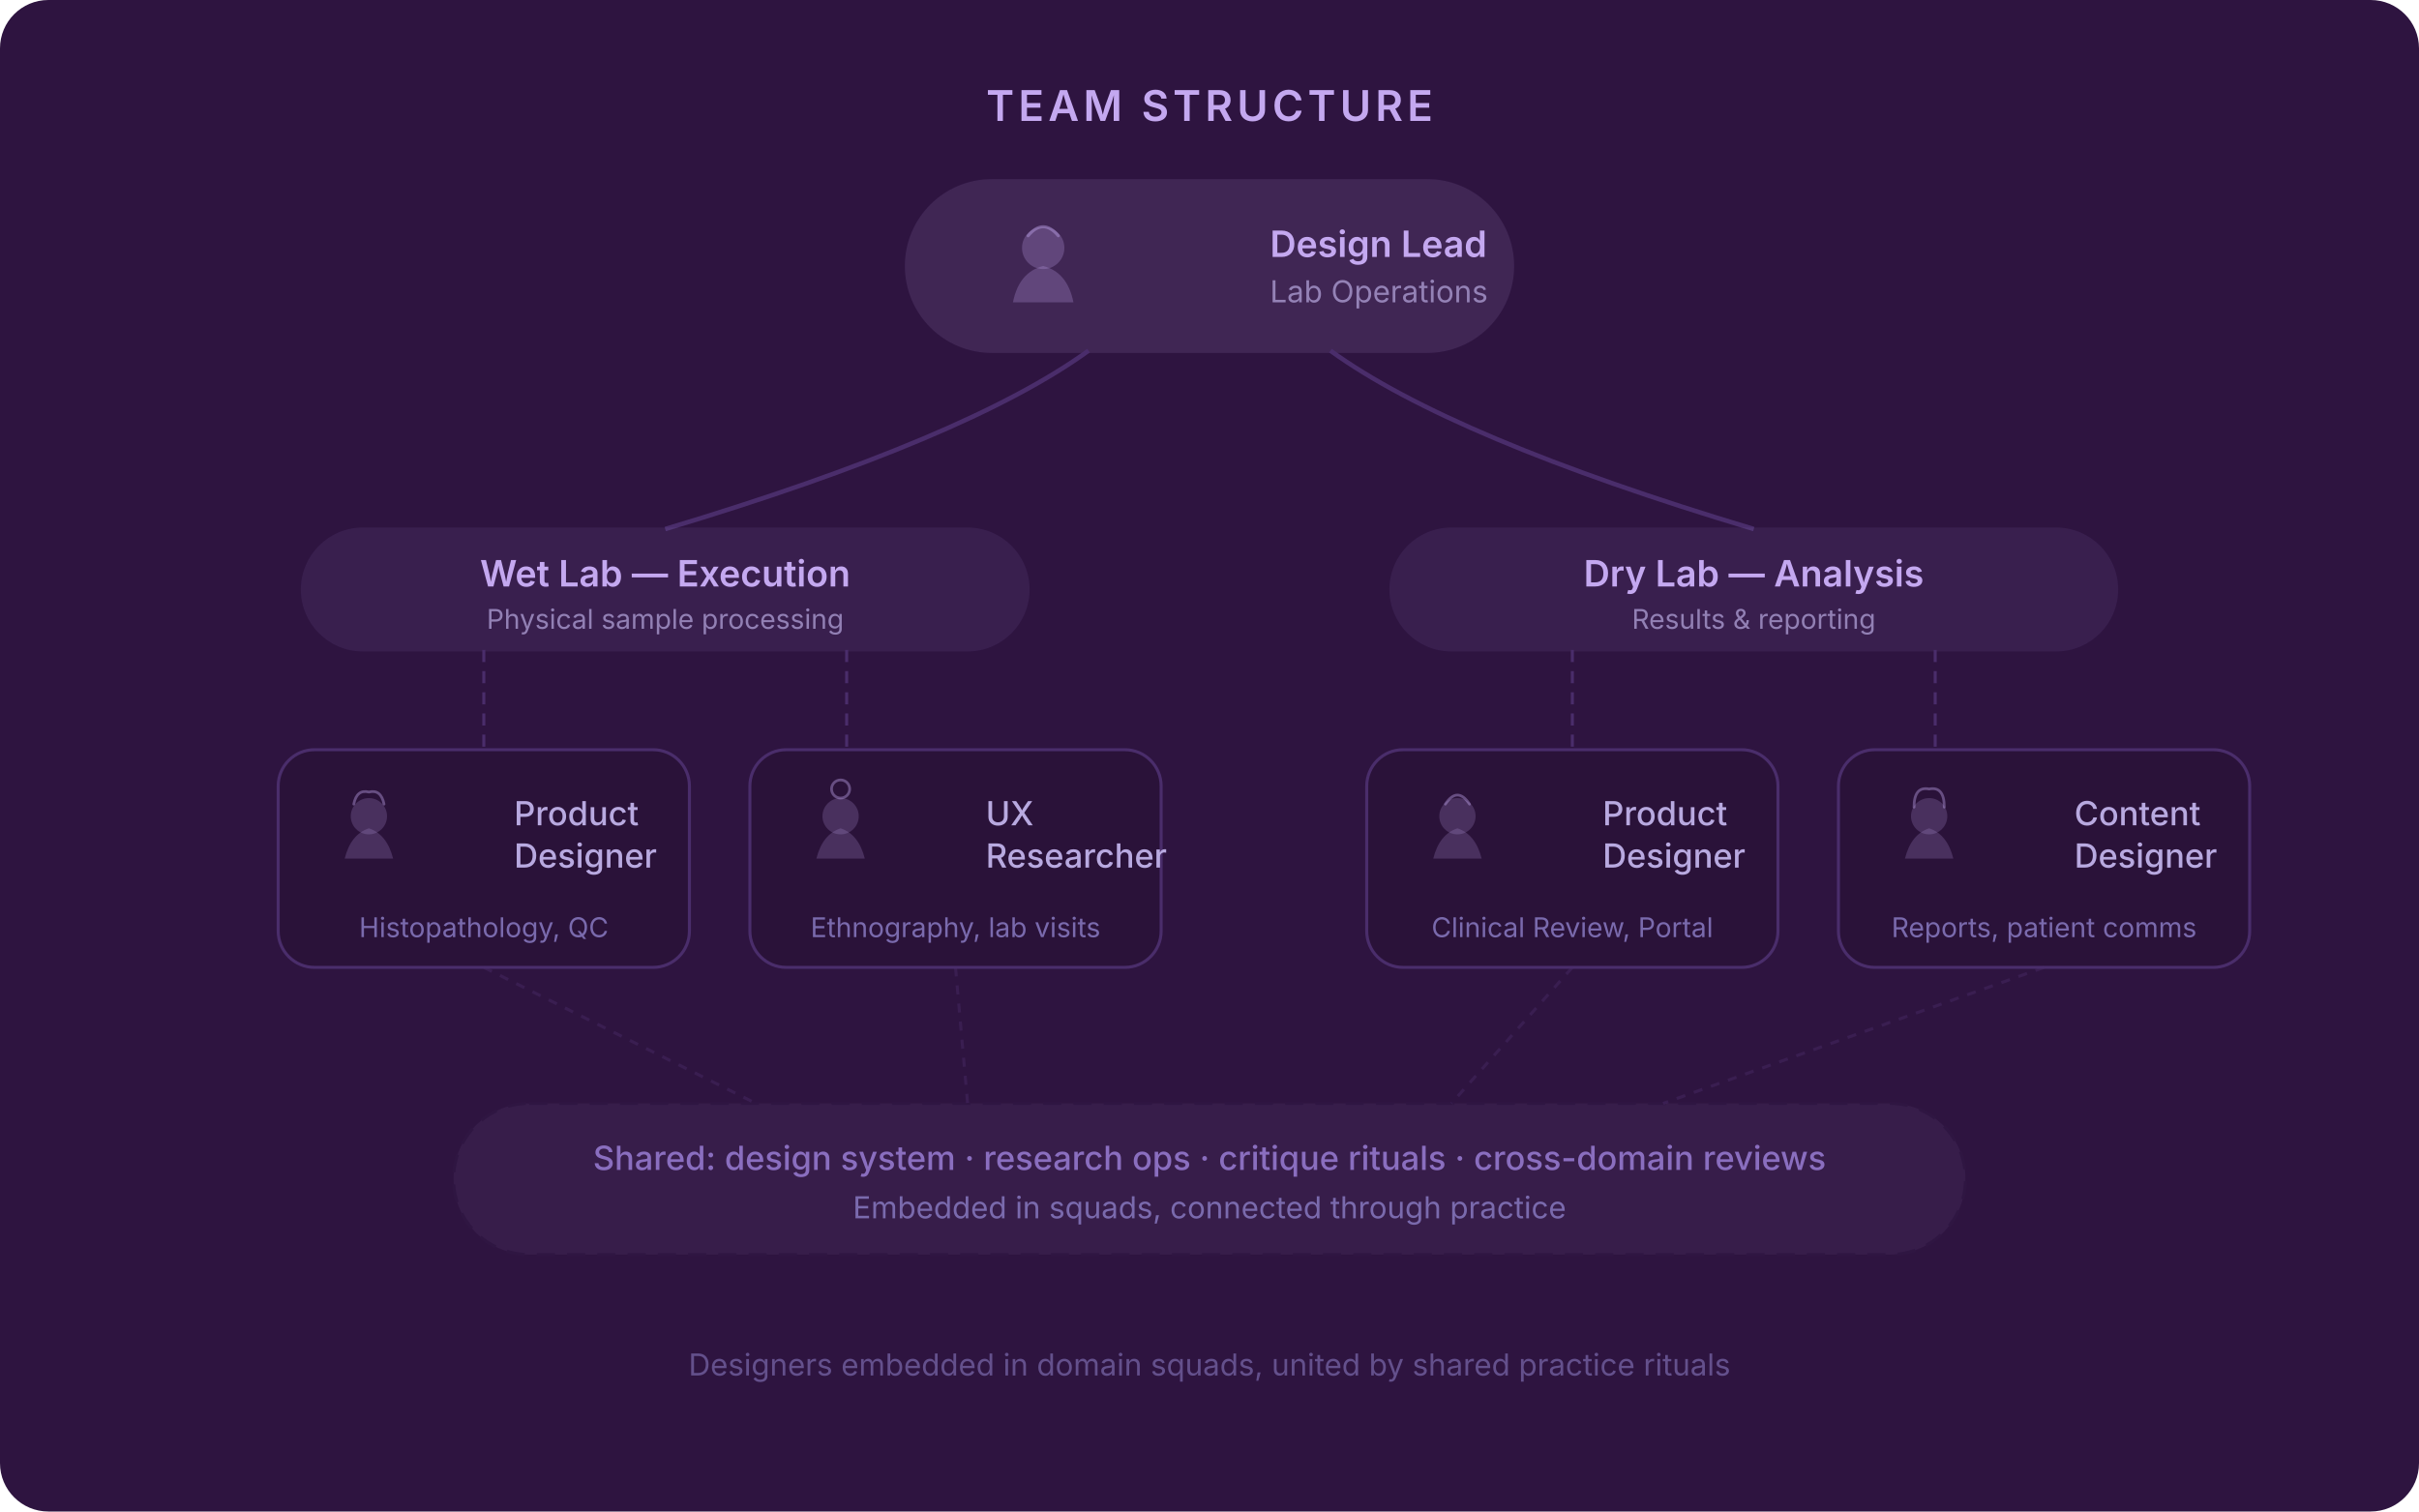
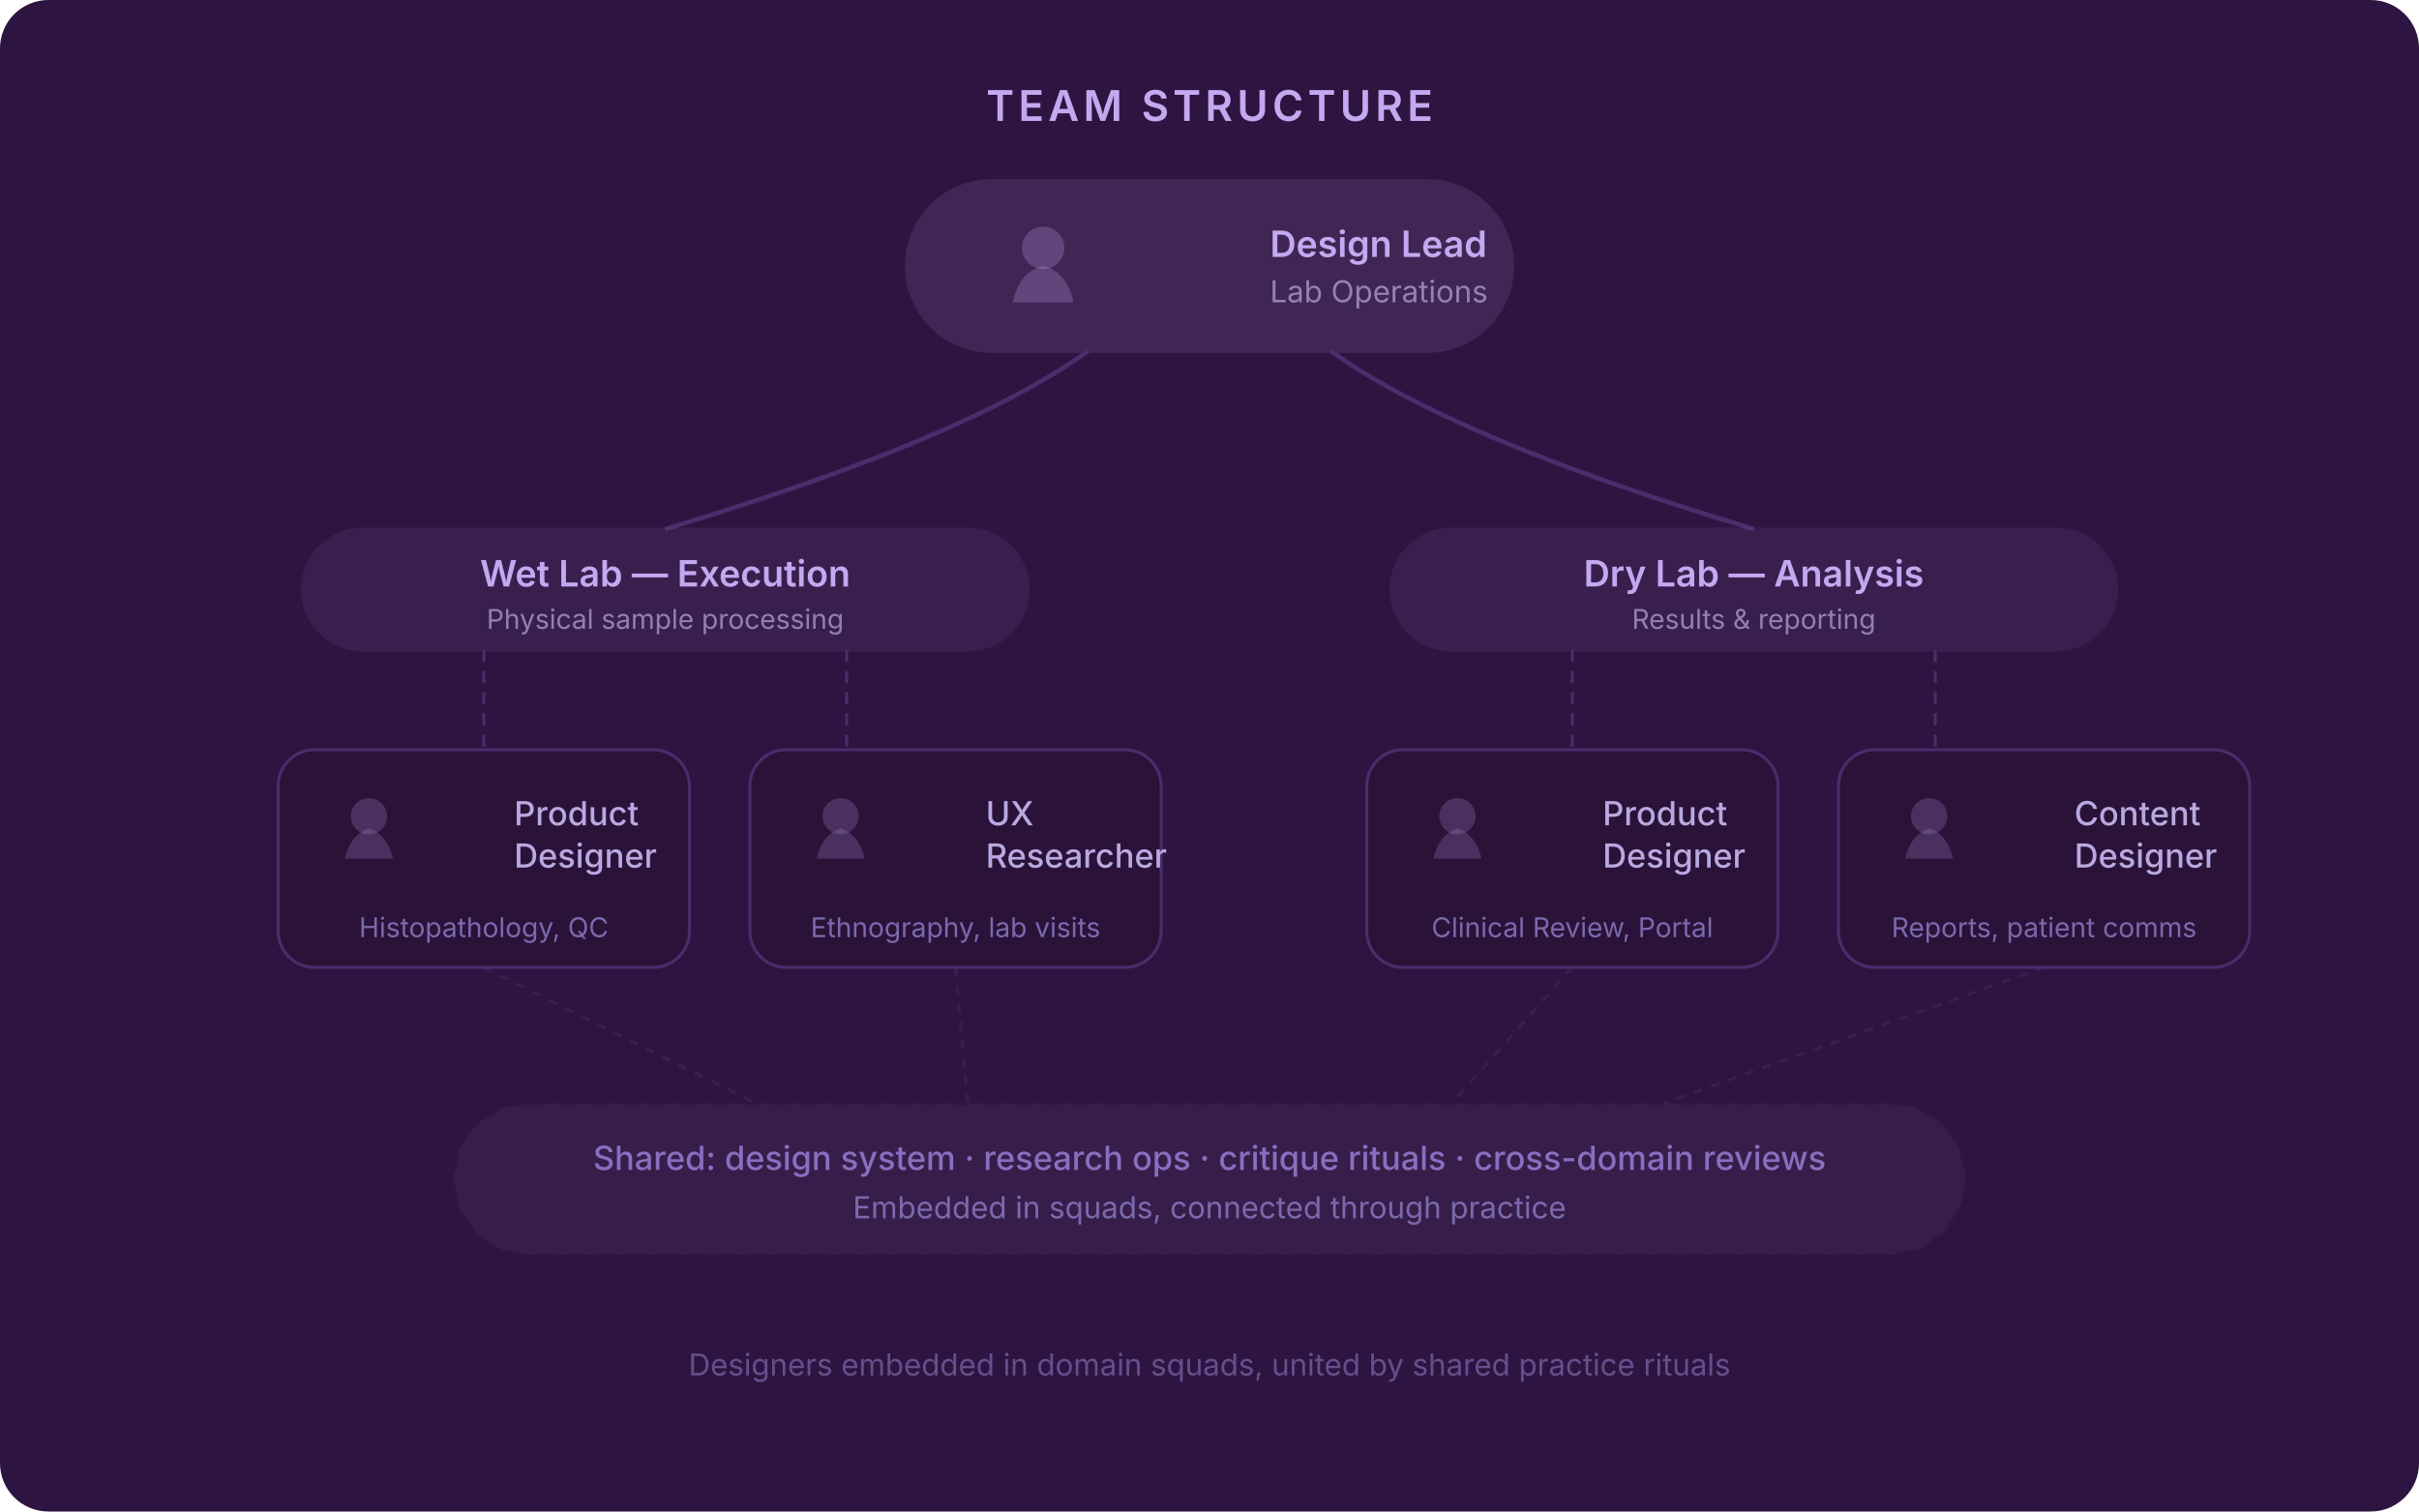
<svg xmlns="http://www.w3.org/2000/svg" viewBox="0 0 800 500" font-family="Inter, system-ui, sans-serif">
  <rect width="800" height="500" fill="#2e1440" rx="16" />
  <text x="400" y="40" text-anchor="middle" fill="#c4a8f0" font-size="14" font-weight="600" letter-spacing="0.1em">TEAM STRUCTURE</text>
  <rect x="300" y="60" width="200" height="56" rx="28" fill="#c4a8f0" opacity="0.12" stroke="#c4a8f0" stroke-width="1.5" />
  <g transform="translate(345, 88)">
    <circle cx="0" cy="-6" r="7" fill="#c4a8f0" opacity="0.25" />
    <path d="M-10 12 Q-8 2 0 0 Q8 2 10 12" fill="#c4a8f0" opacity="0.25" />
-     <path d="M-5 -10 Q0 -16 5 -10" fill="none" stroke="#c4a8f0" stroke-width="1" stroke-linecap="round" opacity="0.4" />
  </g>
  <text x="420" y="85" fill="#c4a8f0" font-size="12" font-weight="600">Design Lead</text>
  <text x="420" y="100" fill="#b8a9e0" font-size="10" opacity="0.7">Lab Operations</text>
  <path d="M360 116 Q320 145 220 175" stroke="#4a2d6b" stroke-width="1.5" fill="none" />
  <path d="M440 116 Q480 145 580 175" stroke="#4a2d6b" stroke-width="1.5" fill="none" />
  <rect x="100" y="175" width="240" height="40" rx="20" fill="#8a6ebf" opacity="0.12" stroke="#8a6ebf" stroke-width="1" />
  <text x="220" y="194" text-anchor="middle" fill="#c4a8f0" font-size="12" font-weight="600">Wet Lab — Execution</text>
  <text x="220" y="208" text-anchor="middle" fill="#b8a9e0" font-size="9" opacity="0.7">Physical sample processing</text>
  <rect x="460" y="175" width="240" height="40" rx="20" fill="#8a6ebf" opacity="0.12" stroke="#8a6ebf" stroke-width="1" />
  <text x="580" y="194" text-anchor="middle" fill="#c4a8f0" font-size="12" font-weight="600">Dry Lab — Analysis</text>
  <text x="580" y="208" text-anchor="middle" fill="#b8a9e0" font-size="9" opacity="0.7">Results &amp; reporting</text>
  <line x1="160" y1="215" x2="160" y2="248" stroke="#4a2d6b" stroke-width="1" stroke-dasharray="4,3" />
  <line x1="280" y1="215" x2="280" y2="248" stroke="#4a2d6b" stroke-width="1" stroke-dasharray="4,3" />
  <line x1="520" y1="215" x2="520" y2="248" stroke="#4a2d6b" stroke-width="1" stroke-dasharray="4,3" />
  <line x1="640" y1="215" x2="640" y2="248" stroke="#4a2d6b" stroke-width="1" stroke-dasharray="4,3" />
  <rect x="92" y="248" width="136" height="72" rx="12" fill="#2a1239" stroke="#4a2d6b" stroke-width="1" />
  <g transform="translate(122, 274)">
    <circle cx="0" cy="-4" r="6" fill="#c4a8f0" opacity="0.2" />
    <path d="M-8 10 Q-6 2 0 0 Q6 2 8 10" fill="#c4a8f0" opacity="0.2" />
-     <path d="M-5 -8 Q-4 -13 0 -12 Q4 -13 5 -8" fill="none" stroke="#c4a8f0" stroke-width="0.9" stroke-linecap="round" opacity="0.4" />
  </g>
  <text x="170" y="273" fill="#b8a9e0" font-size="11" font-weight="500">Product</text>
  <text x="170" y="287" fill="#b8a9e0" font-size="11" font-weight="500">Designer</text>
  <text x="160" y="310" text-anchor="middle" fill="#7a6aad" font-size="9">Histopathology, QC</text>
  <rect x="248" y="248" width="136" height="72" rx="12" fill="#2a1239" stroke="#4a2d6b" stroke-width="1" />
  <g transform="translate(278, 274)">
    <circle cx="0" cy="-4" r="6" fill="#c4a8f0" opacity="0.2" />
    <path d="M-8 10 Q-6 2 0 0 Q6 2 8 10" fill="#c4a8f0" opacity="0.2" />
-     <circle cx="0" cy="-13" r="3" fill="none" stroke="#c4a8f0" stroke-width="0.9" stroke-linecap="round" opacity="0.4" />
  </g>
  <text x="326" y="273" fill="#b8a9e0" font-size="11" font-weight="500">UX</text>
  <text x="326" y="287" fill="#b8a9e0" font-size="11" font-weight="500">Researcher</text>
  <text x="316" y="310" text-anchor="middle" fill="#7a6aad" font-size="9">Ethnography, lab visits</text>
  <rect x="452" y="248" width="136" height="72" rx="12" fill="#2a1239" stroke="#4a2d6b" stroke-width="1" />
  <g transform="translate(482, 274)">
    <circle cx="0" cy="-4" r="6" fill="#c4a8f0" opacity="0.2" />
    <path d="M-8 10 Q-6 2 0 0 Q6 2 8 10" fill="#c4a8f0" opacity="0.2" />
-     <path d="M-4 -8 Q0 -14 4 -8" fill="none" stroke="#c4a8f0" stroke-width="0.9" stroke-linecap="round" opacity="0.4" />
  </g>
  <text x="530" y="273" fill="#b8a9e0" font-size="11" font-weight="500">Product</text>
  <text x="530" y="287" fill="#b8a9e0" font-size="11" font-weight="500">Designer</text>
  <text x="520" y="310" text-anchor="middle" fill="#7a6aad" font-size="9">Clinical Review, Portal</text>
  <rect x="608" y="248" width="136" height="72" rx="12" fill="#2a1239" stroke="#4a2d6b" stroke-width="1" />
  <g transform="translate(638, 274)">
    <circle cx="0" cy="-4" r="6" fill="#c4a8f0" opacity="0.2" />
    <path d="M-8 10 Q-6 2 0 0 Q6 2 8 10" fill="#c4a8f0" opacity="0.2" />
-     <path d="M-5 -7 Q-5 -14 0 -13 Q5 -14 5 -7" fill="none" stroke="#c4a8f0" stroke-width="0.9" stroke-linecap="round" opacity="0.4" />
  </g>
  <text x="686" y="273" fill="#b8a9e0" font-size="11" font-weight="500">Content</text>
  <text x="686" y="287" fill="#b8a9e0" font-size="11" font-weight="500">Designer</text>
  <text x="676" y="310" text-anchor="middle" fill="#7a6aad" font-size="9">Reports, patient comms</text>
  <line x1="160" y1="320" x2="250" y2="365" stroke="#4a2d6b" stroke-width="1" stroke-dasharray="3,3" opacity="0.4" />
  <line x1="316" y1="320" x2="320" y2="365" stroke="#4a2d6b" stroke-width="1" stroke-dasharray="3,3" opacity="0.4" />
  <line x1="520" y1="320" x2="480" y2="365" stroke="#4a2d6b" stroke-width="1" stroke-dasharray="3,3" opacity="0.4" />
  <line x1="676" y1="320" x2="550" y2="365" stroke="#4a2d6b" stroke-width="1" stroke-dasharray="3,3" opacity="0.4" />
  <rect x="150" y="365" width="500" height="50" rx="25" fill="#c4a8f0" opacity="0.06" stroke="#4a2d6b" stroke-width="1" stroke-dasharray="6,4" />
  <text x="400" y="387" text-anchor="middle" fill="#8a6ebf" font-size="11" font-weight="500">Shared: design system  ·  research ops  ·  critique rituals  ·  cross-domain reviews</text>
  <text x="400" y="403" text-anchor="middle" fill="#7a6aad" font-size="10">Embedded in squads, connected through practice</text>
  <text x="400" y="455" text-anchor="middle" fill="#7a6aad" font-size="10" opacity="0.7">Designers embedded in domain squads, united by shared practice rituals</text>
</svg>
